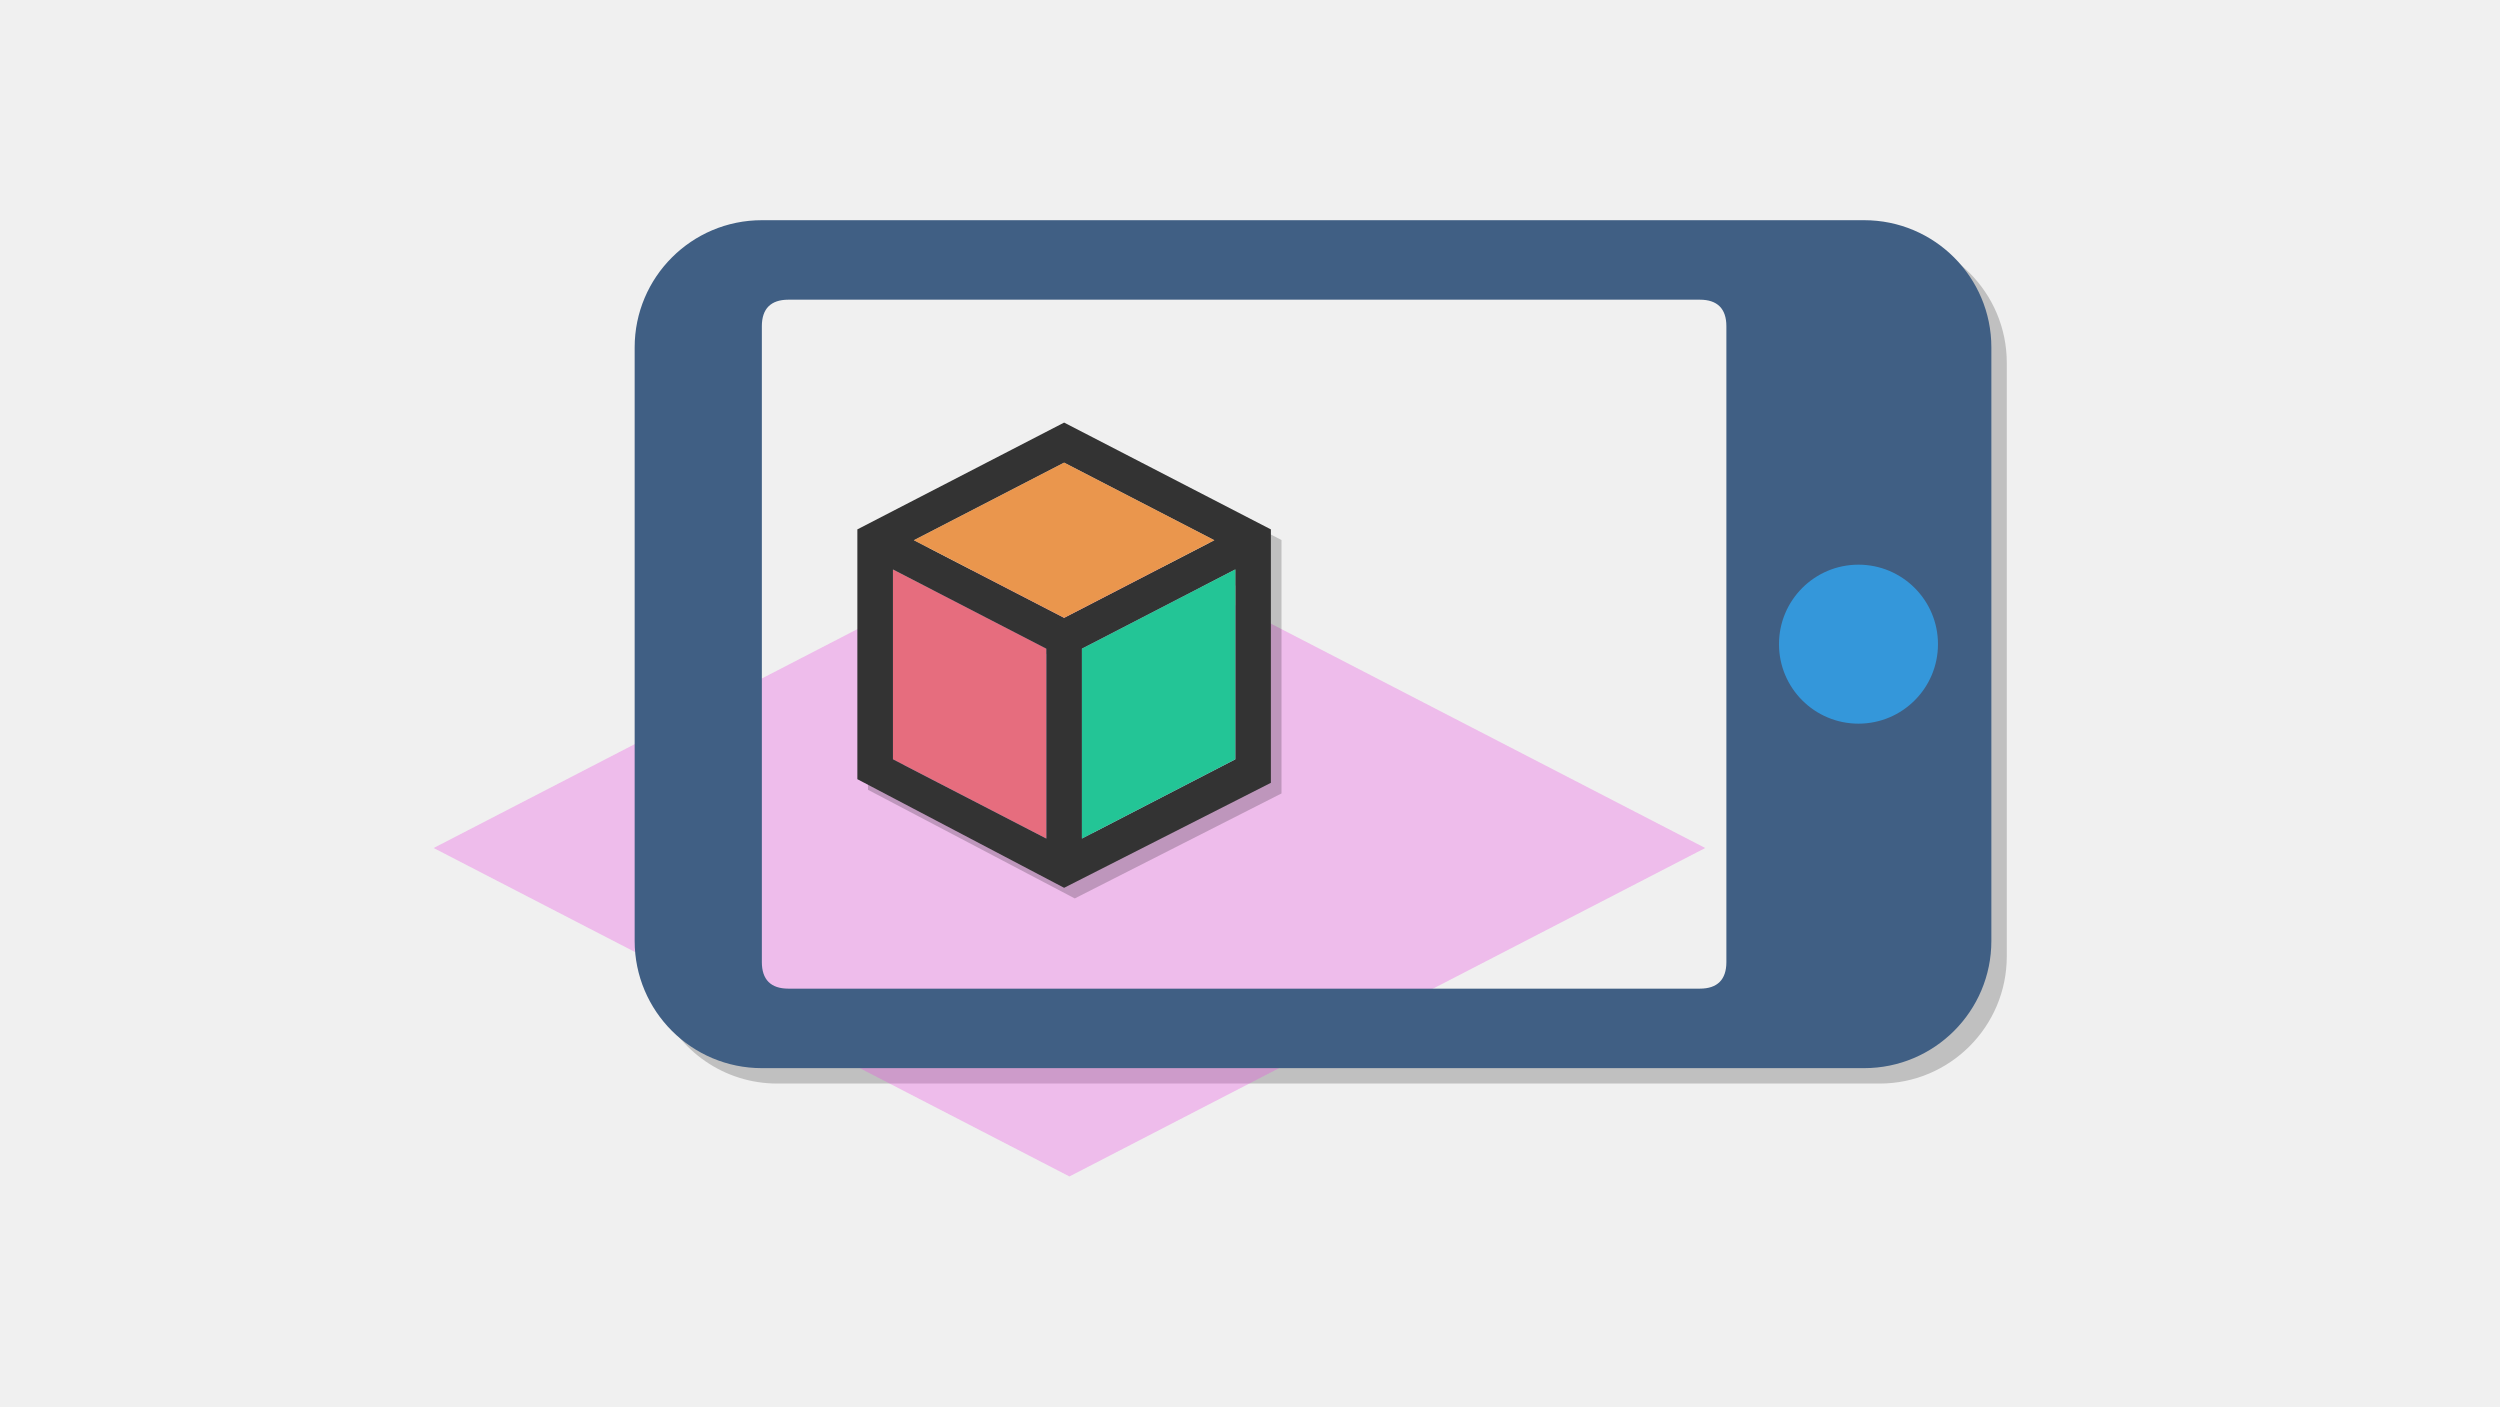
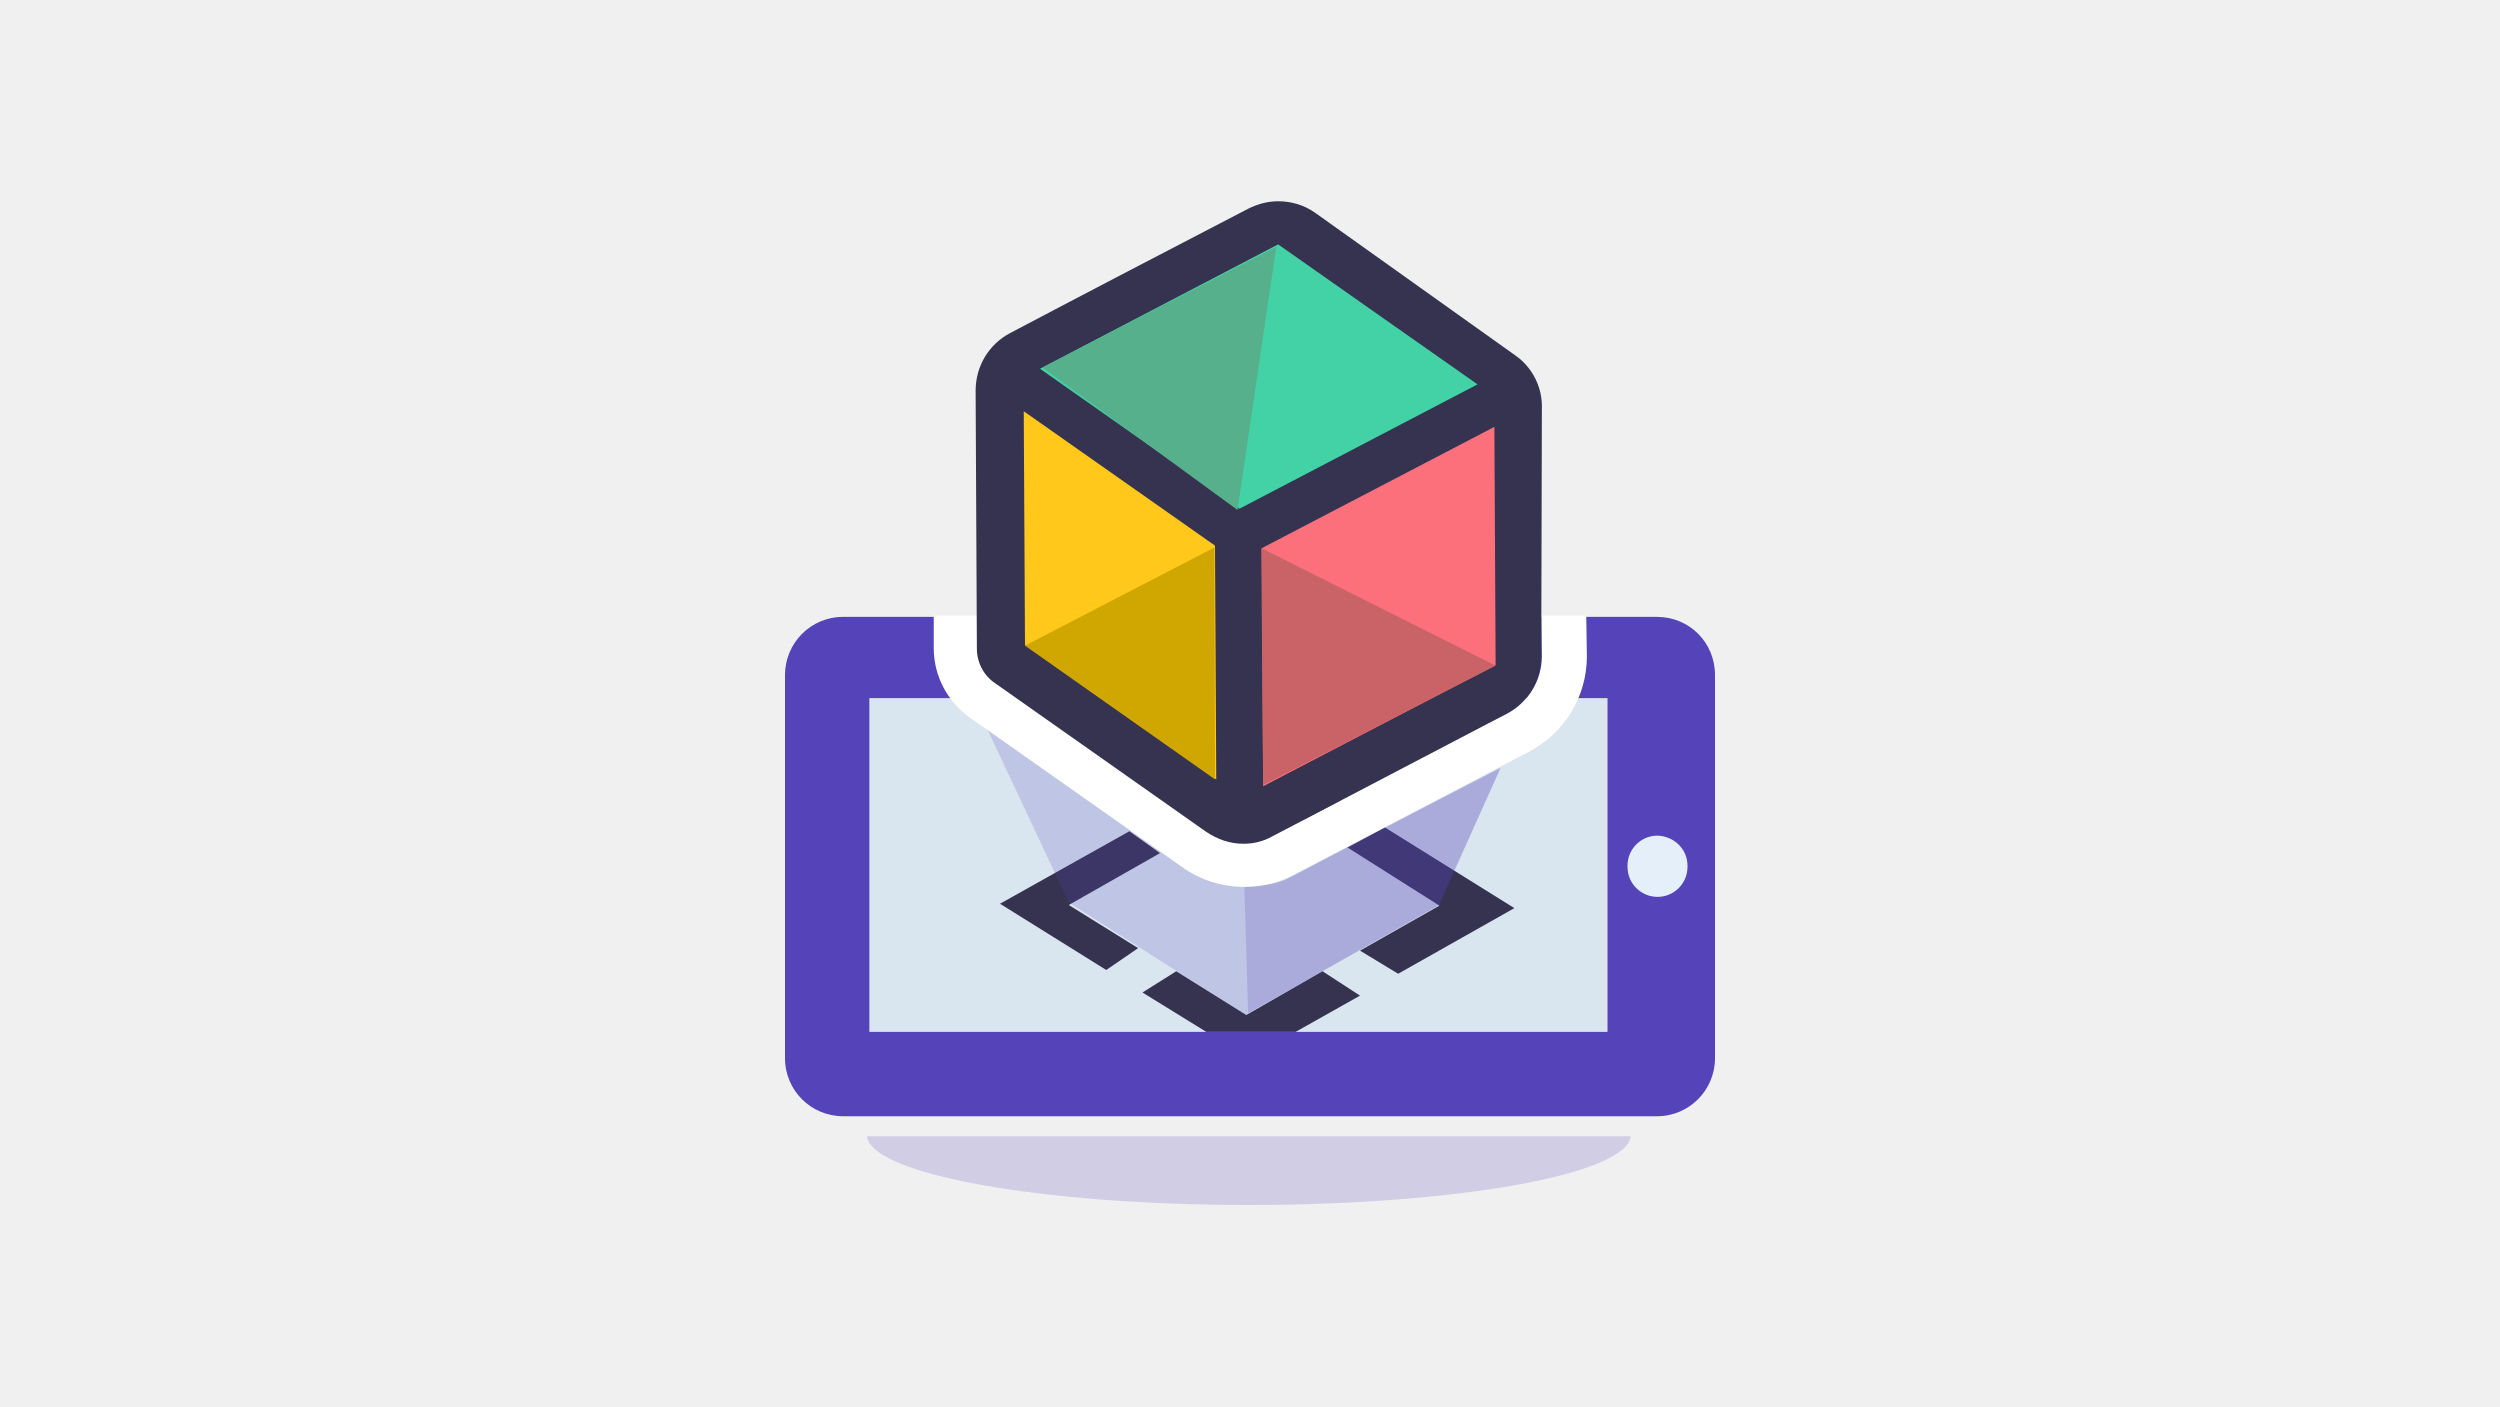
- <svg xmlns="http://www.w3.org/2000/svg" xmlns:xlink="http://www.w3.org/1999/xlink" xml:space="preserve" style="enable-background:new 0 0 400 225;" viewBox="0 0 400 225" y="0px" x="0px" id="Layer_1" version="1.1">
-   <defs id="defs4312">
-     <defs id="defs4252">
+ <svg xmlns="http://www.w3.org/2000/svg" xmlns:xlink="http://www.w3.org/1999/xlink" version="1.1" id="Layer_1" x="0px" y="0px" viewBox="0 0 400 225" style="enable-background:new 0 0 400 225;" xml:space="preserve">
+   <style type="text/css">
+ 	.st0{clip-path:url(#SVGID_2_);}
+ 	.st1{opacity:0.43;fill:#BFD9EF;enable-background:new    ;}
+ 	.st2{fill:#5443B9;}
+ 	.st3{fill:#E5EFF9;}
+ 	.st4{fill:#363351;}
+ 	.st5{fill:#333333;}
+ 	.st6{opacity:0.2;fill:#5443B9;}
+ 	.st7{opacity:0.2;}
+ 	.st8{fill:#FFFFFF;}
+ 	.st9{fill:#FC707B;}
+ 	.st10{fill:#FFC81A;}
+ 	.st11{fill:#42D2A5;}
+ 	.st12{fill:#55B08B;}
+ 	.st13{fill:#CA6367;}
+ 	.st14{fill:#D0A700;}
+ </style>
+   <g>
+     <defs>
      <rect id="SVGID_1_" width="400" height="225" />
    </defs>
    <clipPath id="SVGID_2_">
-       <use xlink:href="#SVGID_1_" style="overflow:visible;" id="use4256" />
+       <use xlink:href="#SVGID_1_" style="overflow:visible;" />
    </clipPath>
-     <clipPath id="SVGID_2_-5">
-       <use height="100%" width="100%" y="0" x="0" id="use4256-4" style="overflow:visible" xlink:href="#SVGID_1_" />
-     </clipPath>
-     <clipPath id="clipPath3476">
-       <use height="100%" width="100%" y="0" x="0" id="use3474" style="overflow:visible" xlink:href="#SVGID_1_" />
-     </clipPath>
-     <clipPath id="clipPath3480">
-       <use height="100%" width="100%" y="0" x="0" id="use3478" style="overflow:visible" xlink:href="#SVGID_1_" />
-     </clipPath>
-     <clipPath id="clipPath3484">
-       <use height="100%" width="100%" y="0" x="0" id="use3482" style="overflow:visible" xlink:href="#SVGID_1_" />
-     </clipPath>
-     <clipPath id="clipPath3488">
-       <use height="100%" width="100%" y="0" x="0" id="use3486" style="overflow:visible" xlink:href="#SVGID_1_" />
-     </clipPath>
-     <clipPath id="clipPath3492">
-       <use height="100%" width="100%" y="0" x="0" id="use3490" style="overflow:visible" xlink:href="#SVGID_1_" />
-     </clipPath>
-     <clipPath id="clipPath3496">
-       <use height="100%" width="100%" y="0" x="0" id="use3494" style="overflow:visible" xlink:href="#SVGID_1_" />
-     </clipPath>
-     <clipPath id="clipPath3500">
-       <use height="100%" width="100%" y="0" x="0" id="use3498" style="overflow:visible" xlink:href="#SVGID_1_" />
-     </clipPath>
-     <clipPath id="clipPath3504">
-       <use height="100%" width="100%" y="0" x="0" id="use3502" style="overflow:visible" xlink:href="#SVGID_1_" />
-     </clipPath>
-   </defs>
-   <style id="style4246" type="text/css">
- 	.st0{clip-path:url(#SVGID_2_);}
- 	.st1{fill:#F6C358;}
- 	.st2{opacity:0.5;clip-path:url(#SVGID_2_);}
- 	.st3{opacity:0.15;}
- 	.st4{fill:#231F20;}
- 	.st5{clip-path:url(#SVGID_2_);fill:#FFFFFF;}
- 	.st6{fill:#A4A4A5;}
- 	.st7{clip-path:url(#SVGID_2_);fill:#895836;}
- </style>
-   <g transform="matrix(1.233514,0,0,1.233514,-164.5927,-334.2718)" id="g3445">
-     <g id="g3248-7" transform="matrix(0.3447137,0,0,0.3447137,13.64848,279.1779)">
-       <g id="g3462">
-         <path d="m 359.364,301.554 v 13.748 74.641 7.85 c 0,2.268 -1.169,3.438 -3.438,3.438 H 237.692 c -0.01,0 -0.019,-0.002 -0.029,-0.002 h -18.695 c 2.45,6.043 8.368,10.312 15.287,10.312 h 142.982 c 9.108,0 16.498,-7.39 16.498,-16.498 V 318.051 c 0,-9.108 -7.39,-16.498 -16.498,-16.498 z" style="font-variation-settings:normal;opacity:1;vector-effect:none;fill:#000000;fill-opacity:0.2;stroke-width:0.344;stroke-linecap:butt;stroke-linejoin:miter;stroke-miterlimit:4;stroke-dasharray:none;stroke-dashoffset:0;stroke-opacity:1;stop-color:#000000;stop-opacity:1" id="path1167-1-8-49-9" transform="matrix(2.900958,0,0,2.900958,-39.59367,-809.8834)" />
-         <path d="m 272.151,338.387 -82.47,42.601 82.47,42.601 82.469,-42.601 z" style="font-variation-settings:normal;vector-effect:none;fill:#ea4de1;fill-opacity:0.317;stroke-width:40.46;stroke-linecap:butt;stroke-linejoin:miter;stroke-miterlimit:4;stroke-dasharray:161.841, 40.46;stroke-dashoffset:0;stroke-opacity:1;paint-order:markers stroke fill;stop-color:#000000" id="rect2912-1-4-7" transform="matrix(2.900958,0,0,2.900958,-39.59367,-809.8834)" />
-         <g transform="matrix(0,-2.900958,2.900958,0,321.0421,1900.208)" id="g3385">
-           <path fill="currentColor" d="m 618.154,91.44 h -76.991 c -9.108,0 -16.498,7.39 -16.498,16.498 v 142.983 c 0,9.108 7.39,16.498 16.498,16.498 H 618.154 c 9.108,0 16.498,-7.39 16.498,-16.498 v -142.983 c 0,-9.108 -7.39,-16.498 -16.498,-16.498 z m 6.187,138.171 c 0,2.268 -1.169,3.437 -3.437,3.437 h -82.49 c -2.268,0 -3.437,-1.169 -3.437,-3.437 v -118.236 c 0,-2.268 1.169,-3.437 3.437,-3.437 h 82.49 c 2.268,0 3.437,1.169 3.437,3.437 z" id="path1167-1-8-49" style="fill:#405f84;fill-opacity:1;stroke-width:0.344" />
-           <circle style="font-variation-settings:normal;vector-effect:none;fill:#3497da;fill-opacity:1;stroke-width:6.025;stroke-linecap:butt;stroke-linejoin:miter;stroke-miterlimit:4;stroke-dasharray:24.1, 6.025;stroke-dashoffset:0;stroke-opacity:1;paint-order:markers stroke fill;stop-color:#000000" id="path2560-1" cx="579.659" cy="250.183" r="10.311" />
+     <g class="st0">
+       <g>
+         <g>
+           <rect x="139.1" y="111.7" class="st1" width="118.1" height="53.4" />
+           <path class="st2" d="M265.1,98.7H134.9c-5.2,0-9.3,4.2-9.3,9.3v61.3c0,5.2,4.2,9.3,9.3,9.3h130.2c5.2,0,9.3-4.2,9.3-9.3V108      C274.4,102.8,270.3,98.7,265.1,98.7z M257.3,165.1H139.1v-53.4h118.1V165.1z" />
        </g>
-         <path style="font-variation-settings:normal;vector-effect:none;fill:#000000;fill-opacity:0.2;stroke-width:1;stroke-linecap:butt;stroke-linejoin:miter;stroke-miterlimit:4;stroke-dasharray:none;stroke-dashoffset:0;stroke-opacity:1;stop-color:#000000" id="path1817-1-0-6-6-8-2-0" d="m 829.709,179.455 -77.803,-40.192 v 0 l -77.803,40.192 v 93.989 l 77.803,40.876 77.803,-39.509 c 0,-31.785 -10e-5,-63.57 -10e-5,-95.356 z m -84.497,116.336 -57.72,-29.816 v -71.451 l 57.72,29.816 z m 6.694,-83.063 -56.522,-29.197 56.522,-29.197 56.522,29.197 z m 64.414,53.247 -57.72,29.816 v -71.451 l 57.72,-29.816 z" />
-         <path d="m 683.492,190.524 v 71.451 l 57.719,29.816 v -71.451 z" style="font-variation-settings:normal;vector-effect:none;fill:#e66d7e;fill-opacity:1;stroke-width:27.73;stroke-linecap:butt;stroke-linejoin:miter;stroke-miterlimit:4;stroke-dasharray:110.92, 27.73;stroke-dashoffset:0;stroke-opacity:1;paint-order:markers stroke fill;stop-color:#000000" id="rect2994-0-6" />
-         <path d="m 825.709,175.455 -77.803,-40.192 v 0 l -77.803,40.192 v 93.989 l 77.803,40.876 77.803,-39.509 c 0,-31.785 -10e-5,-63.57 -10e-5,-95.356 z m -84.497,116.336 -57.72,-29.816 v -71.451 l 57.72,29.816 z m 6.694,-83.063 -56.522,-29.197 56.522,-29.197 56.522,29.197 z m 64.414,53.247 -57.72,29.816 v -71.451 l 57.72,-29.816 z" id="path1817-1-0-6-6-8-0" style="fill:#333333;fill-opacity:1;stroke-width:1000;stroke-miterlimit:4;stroke-dasharray:none" />
-         <path d="m 747.905,150.335 -56.522,29.197 56.522,29.197 56.522,-29.197 z" style="font-variation-settings:normal;vector-effect:none;fill:#ea964d;fill-opacity:1;stroke-width:27.73;stroke-linecap:butt;stroke-linejoin:miter;stroke-miterlimit:4;stroke-dasharray:110.92, 27.73;stroke-dashoffset:0;stroke-opacity:1;paint-order:markers stroke fill;stop-color:#000000" id="rect2912-1-8" />
-         <path id="rect2994-6-0-5" style="font-variation-settings:normal;vector-effect:none;fill:#23c596;fill-opacity:1;stroke-width:27.73;stroke-linecap:butt;stroke-linejoin:miter;stroke-miterlimit:4;stroke-dasharray:110.92, 27.73;stroke-dashoffset:0;stroke-opacity:1;paint-order:markers stroke fill;stop-color:#000000" d="m 812.319,190.524 v 71.451 l -57.719,29.816 v -71.451 z" />
+         <path class="st3" d="M270,138.5v0.2c0,2.6-2.1,4.8-4.8,4.8l0,0c-2.6,0-4.8-2.1-4.8-4.8v-0.2c0-2.6,2.1-4.8,4.8-4.8l0,0     C267.9,133.8,270,135.9,270,138.5z" />
+         <g>
+           <g>
+             <polygon class="st4" points="171,144.8 185.6,136.5 180.7,133 160,144.6 177,155.2 182.1,151.7      " />
+           </g>
+           <g>
+             <polygon class="st4" points="230.3,144.9 217.6,152.1 223.7,155.8 242.3,145.3 221.6,132.4 215.6,135.6      " />
+           </g>
+           <g>
+             <polygon class="st4" points="202,127.3 212.8,133.9 218.6,130.7 202.3,120.6 184.6,130.6 190.2,134      " />
+           </g>
+           <g>
+             <polygon class="st4" points="207.3,165.1 217.6,159.3 211.6,155.4 199.4,162.4 188.2,155.4 182.8,158.8 193,165.1      " />
+           </g>
+         </g>
+         <path class="st5" d="M158.2,141.6" />
+         <path class="st6" d="M199.1,141.8l0.6,20.3l30.6-17.3l9.8-22L206,140.6C204.3,141.5,201.1,141.8,199.1,141.8z" />
+         <g class="st7">
+           <path class="st2" d="M199.5,141.8c-2.6,0-7.1-1.3-9.2-2.8l-32.5-22.7l13.2,28.1l28.3,18l30.8-17.5l10-22      c-14.7,7.4-33.2,17.2-33.2,17.2C205.2,141,203.1,141.8,199.5,141.8z" />
+         </g>
+       </g>
+       <g>
+         <path class="st8" d="M246.6,98.6l0.1,6.4c0,3.8-2.1,7.3-5.5,9.1l-2.9,1.5l-34.6,18.1c-1.5,0.8-3,1.1-4.6,1.2c0,0-0.1,0-0.1,0     c-2.1,0-4.2-0.6-5.9-1.9l-33.8-23.8c-1.8-1.3-2.9-3.3-2.9-5.5l0-5.2h-7l0,5.2c0,4.5,2.2,8.6,5.9,11.2l33.8,23.8     c2.9,2.1,6.4,3.2,10,3.2c0,0,0,0,0.1,0c2.8,0,5.5-0.7,7.9-2l36.9-19.3l0.6-0.3c5.7-3,9.3-8.8,9.3-15.3l-0.1-6.5H246.6z" />
+         <path class="st4" d="M242.5,56.9l-32-22.8c-1.8-1.3-3.9-1.9-6-1.9c-1.6,0-3.2,0.4-4.8,1.2C187,40,174.3,46.6,161.6,53.3     c-3.4,1.8-5.5,5.3-5.5,9.2l0.2,41.3c0,2.2,1.1,4.3,2.9,5.5l33.8,23.8c1.8,1.2,3.8,1.9,5.9,1.9c0,0,0.1,0,0.1,0     c1.6,0,3.2-0.4,4.6-1.2l34.6-18.1l2.9-1.5c3.4-1.8,5.5-5.3,5.5-9.1l0.1-39.8C246.8,62,245.2,58.8,242.5,56.9z" />
+         <path id="rect2994-0-6_1_" class="st9" d="M202.1,125.8l37.2-19.4l-0.2-38.1l-37.2,19.4L202.1,125.8z" />
+         <path id="rect2912-1-8_1_" class="st10" d="M164,103.2l30.6,21.5l-0.2-37.4l-30.6-21.5L164,103.2z" />
+         <path id="rect2994-6-0-5_1_" class="st11" d="M166.4,59l38.1-19.9l31.9,22.4l-38.1,19.9L166.4,59z" />
+         <polygon class="st12" points="166.8,58.8 204.2,39.5 198,81.6    " />
+         <polygon class="st13" points="201.8,87.7 239.3,106.5 202.1,125.6    " />
+         <polygon class="st14" points="164,103.3 194.4,124.7 194.3,87.6    " />
+       </g>
+       <g class="st7">
+         <path class="st2" d="M138.7,181.8c0.7,6.1,27.8,11,61.1,11s60.5-4.9,61.1-11H138.7z" />
      </g>
    </g>
  </g>
</svg>
